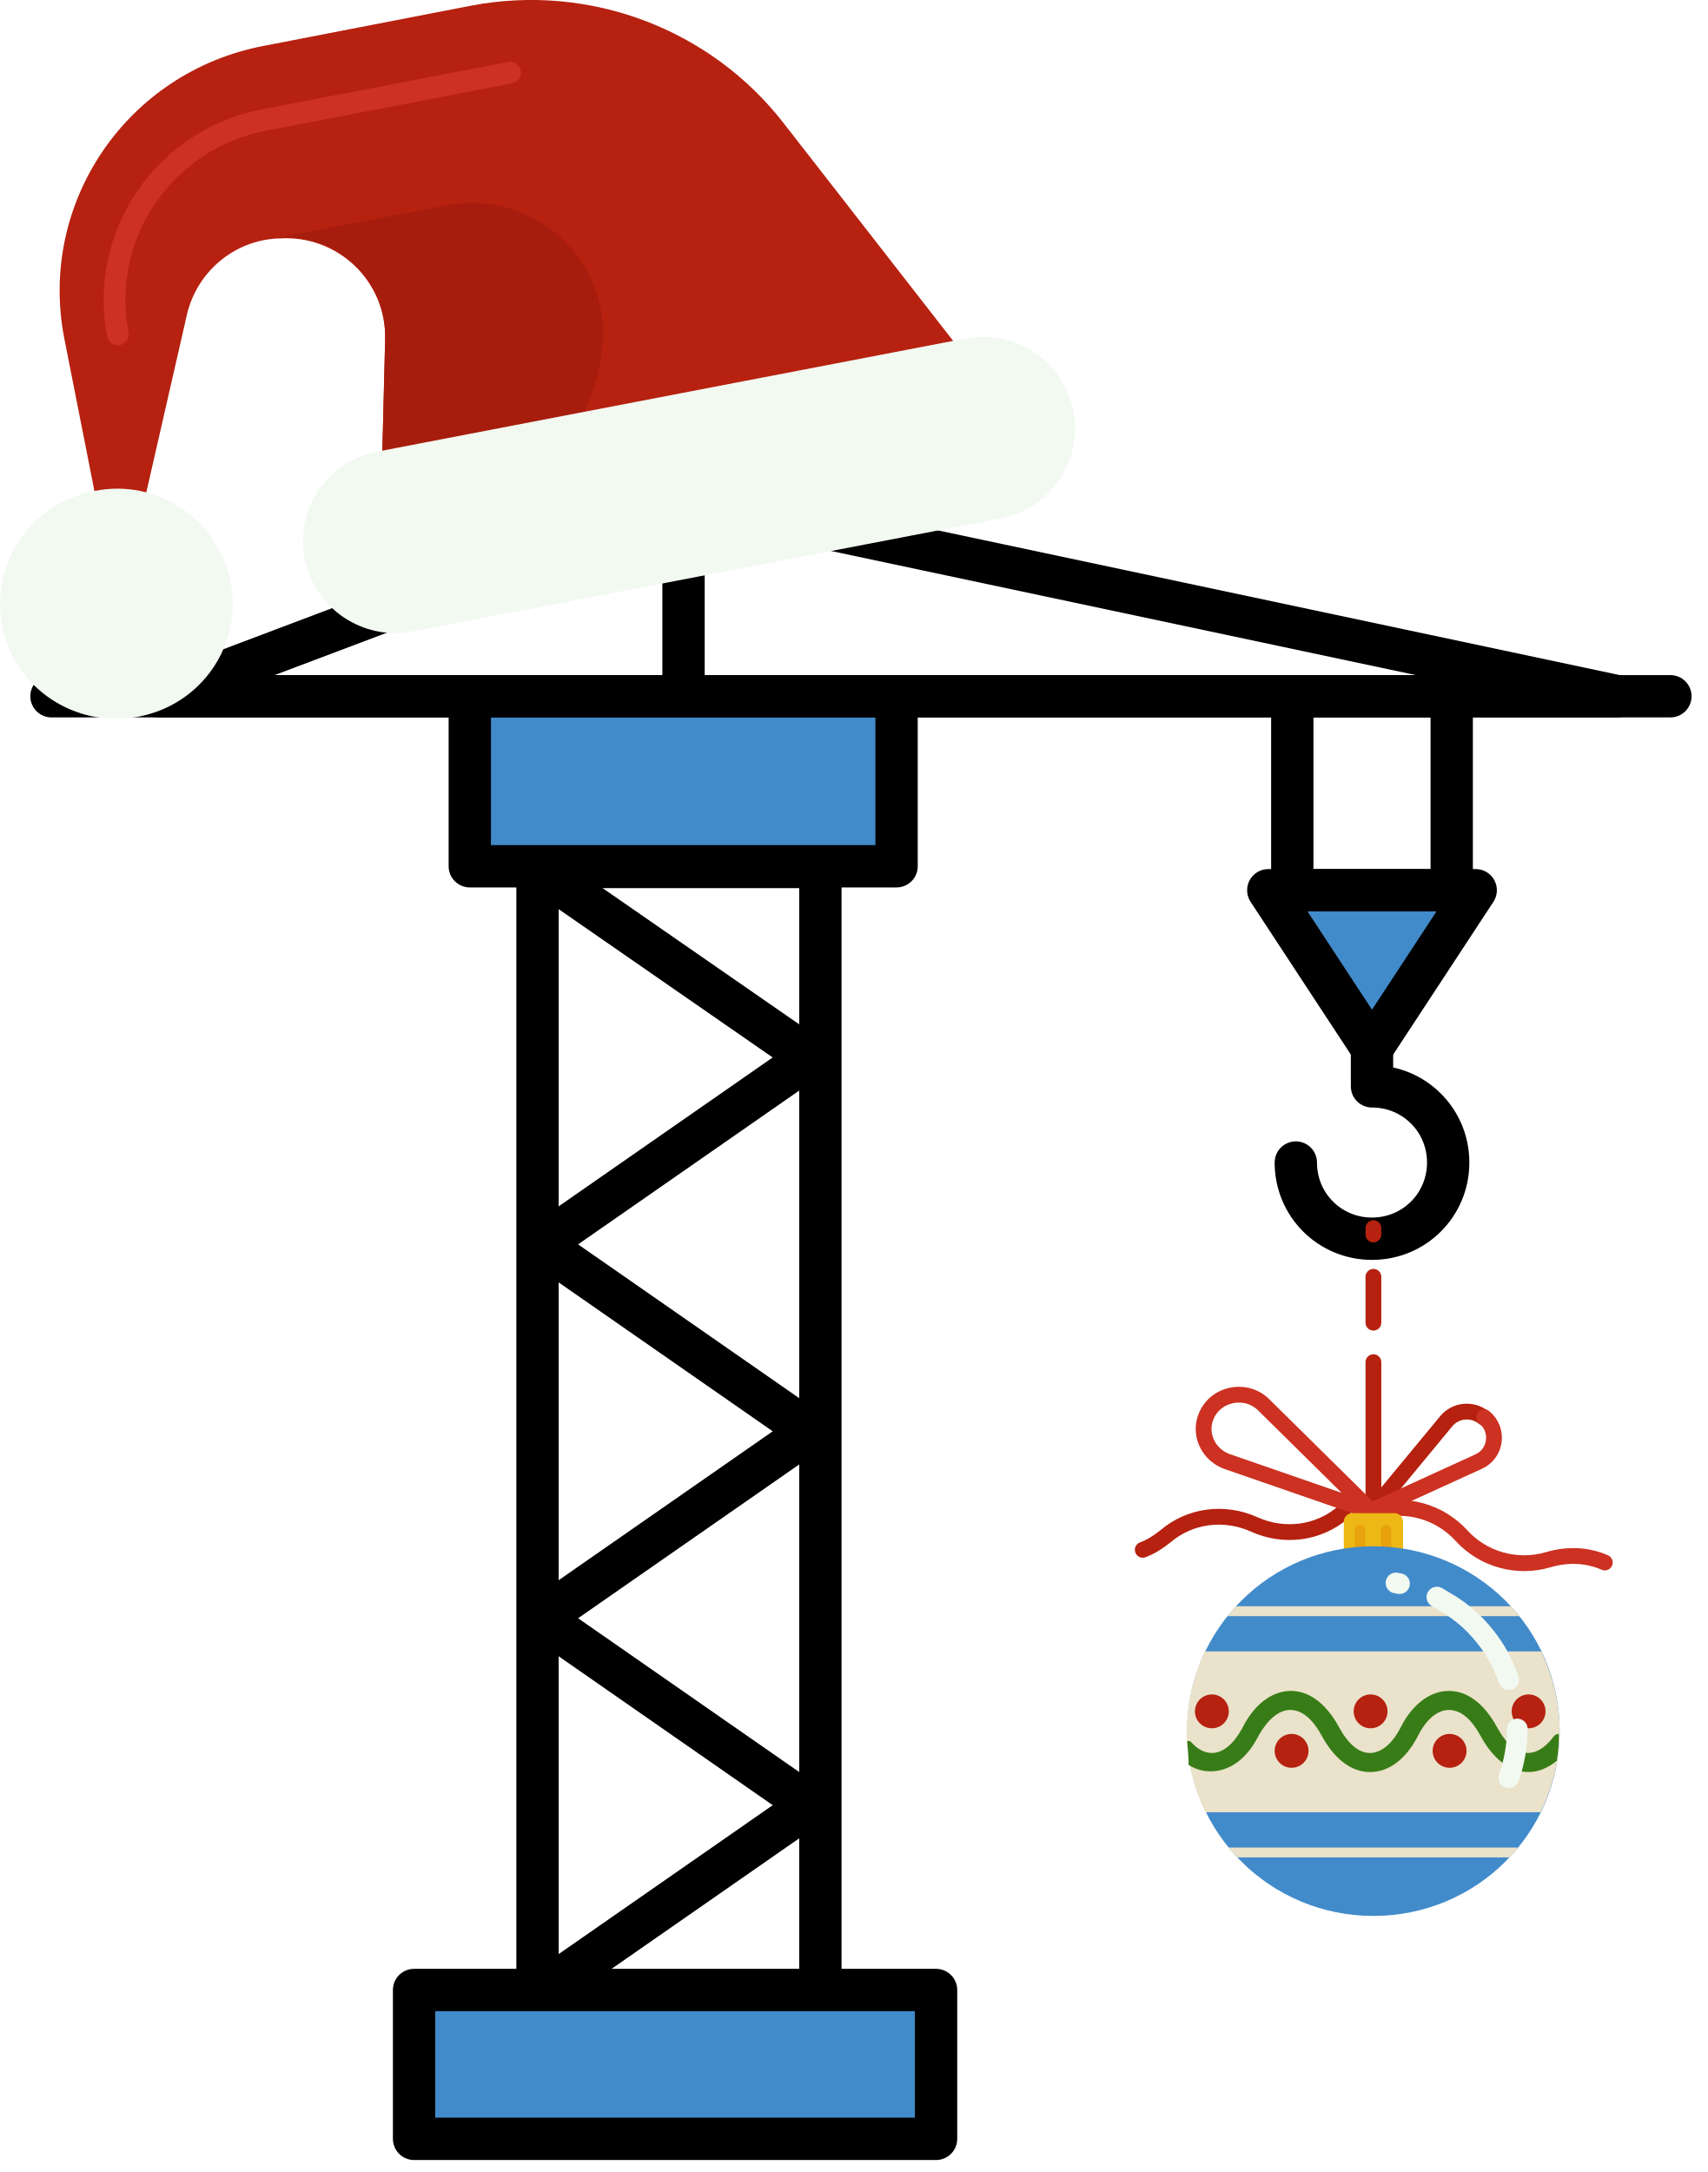
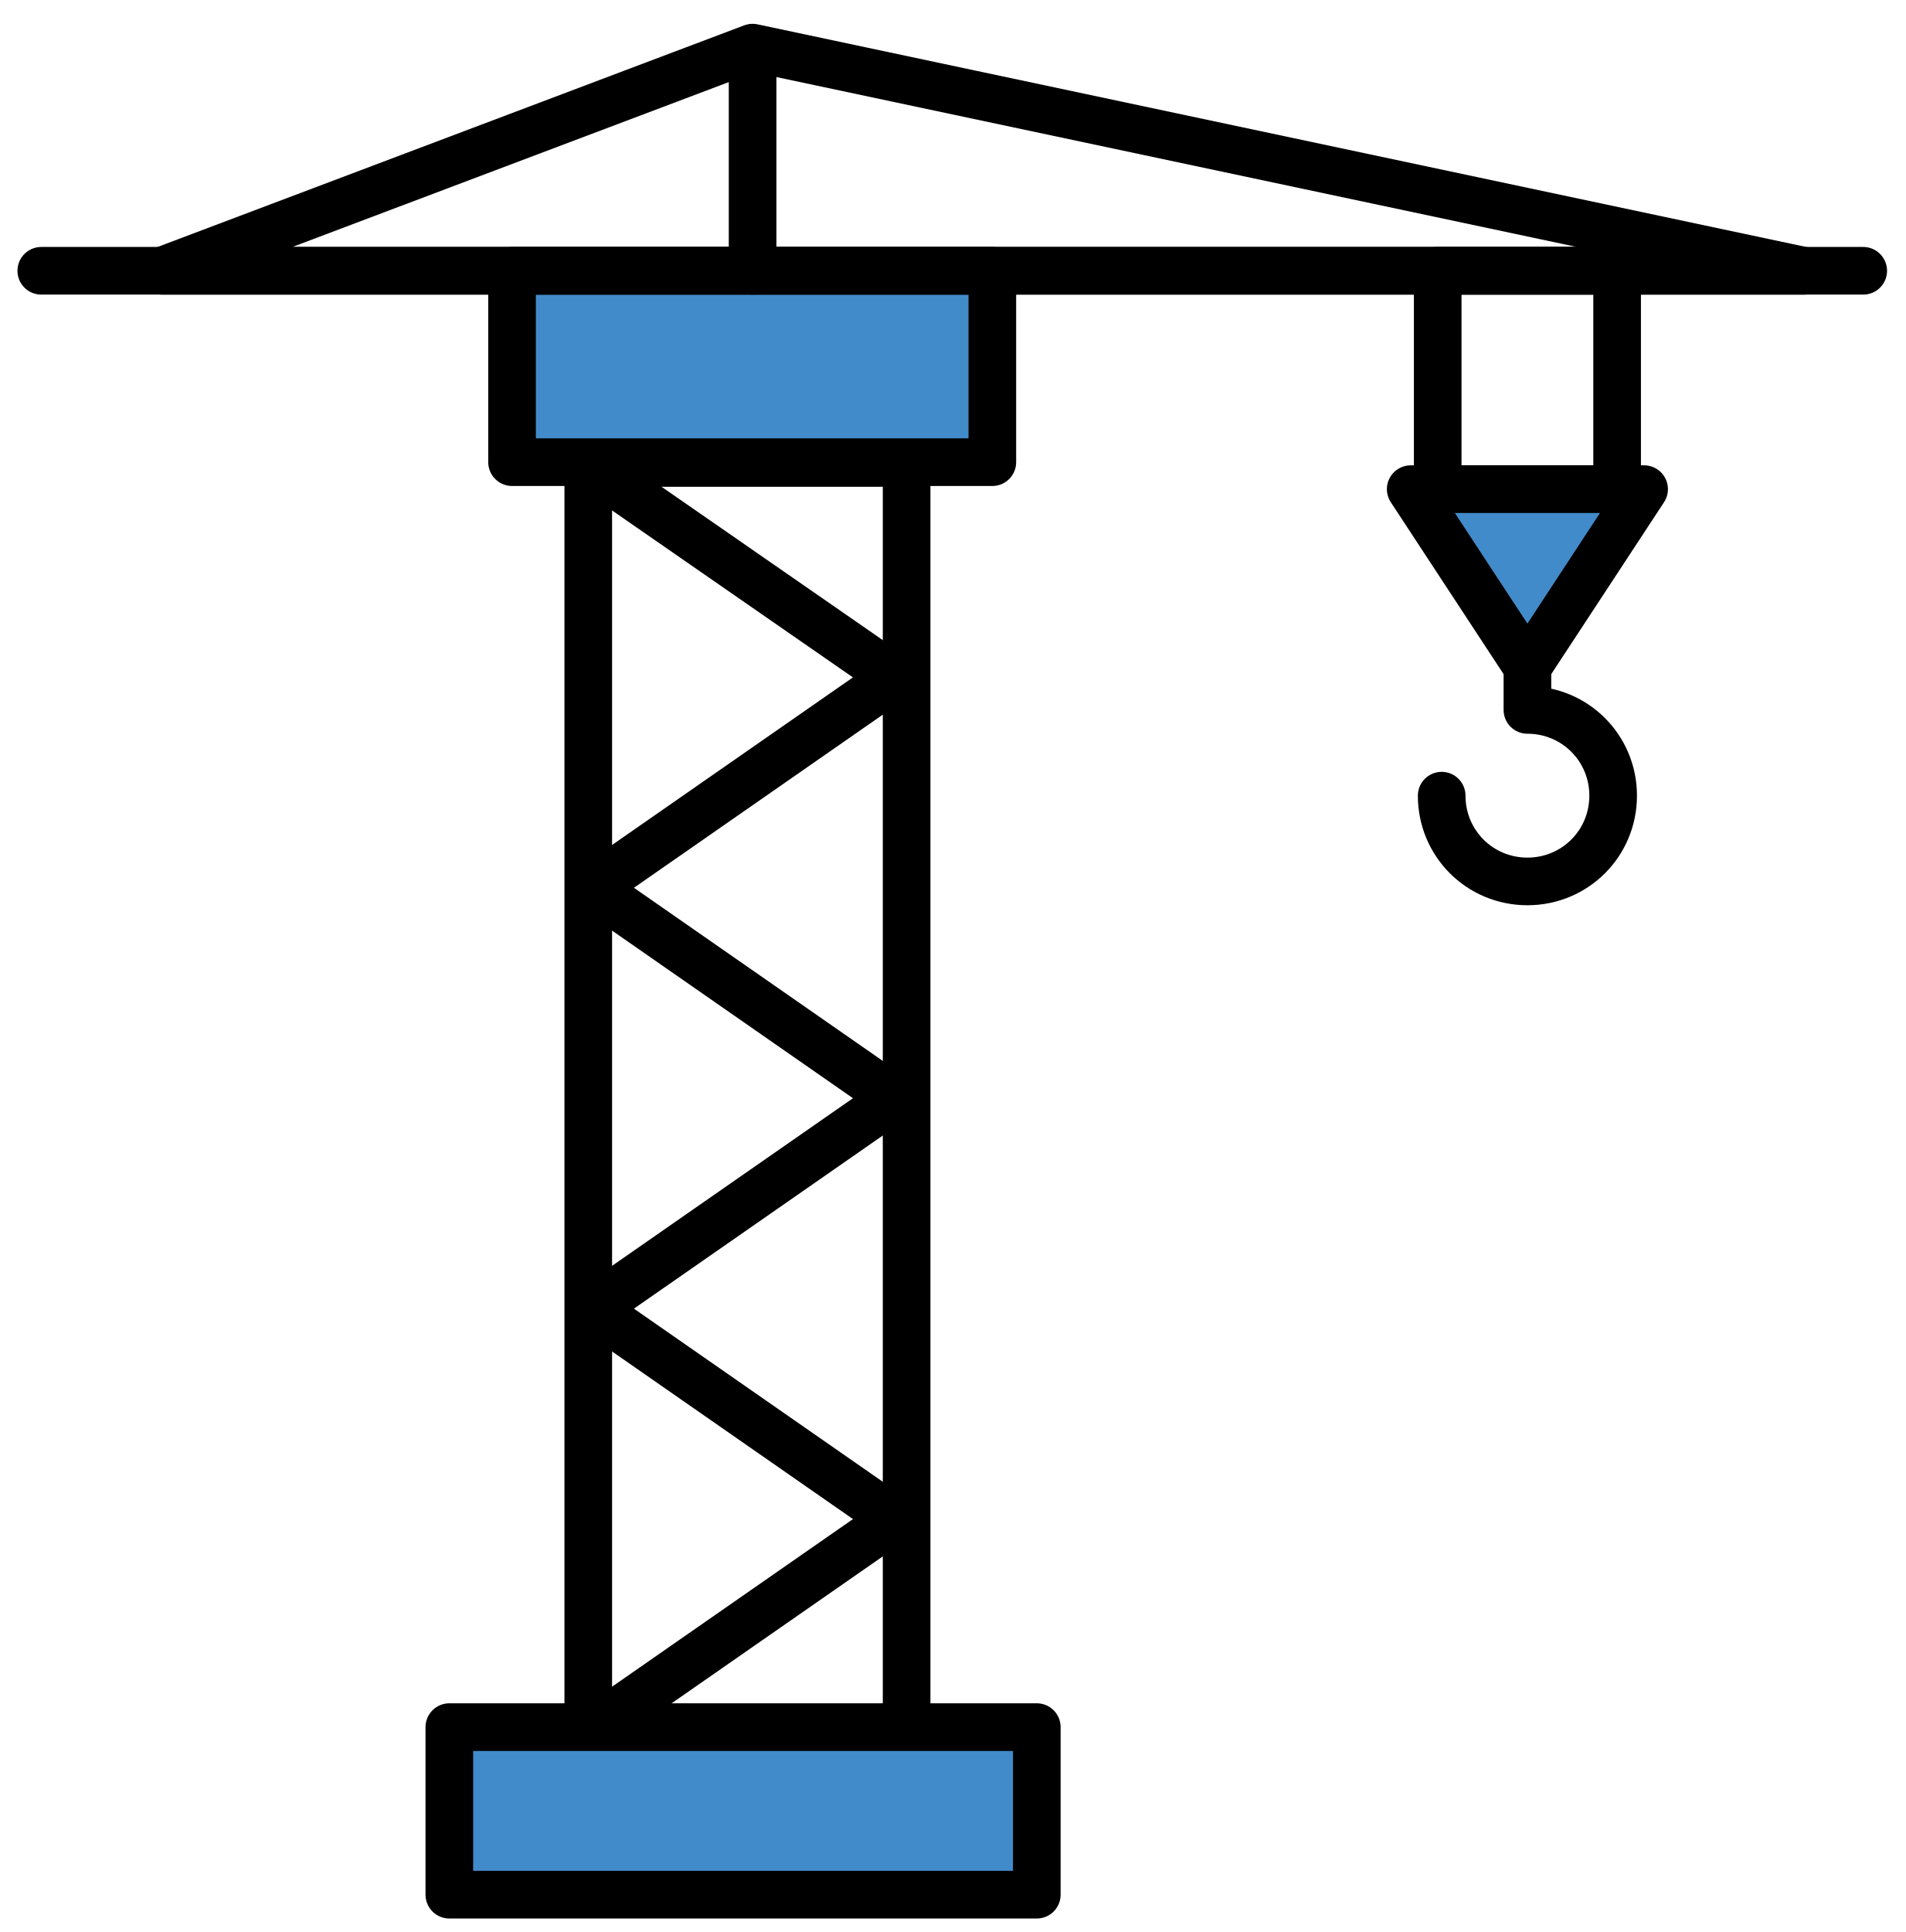
- <svg xmlns="http://www.w3.org/2000/svg" version="1.1" id="Слой_1" x="0px" y="0px" viewBox="0 0 242.1 307.9" style="enable-background:new 0 0 242.1 307.9;" xml:space="preserve">
+ <svg xmlns="http://www.w3.org/2000/svg" version="1.1" id="Слой_1" x="0px" y="0px" viewBox="0 0 240 243.3" xml:space="preserve">
  <style type="text/css">
	.st0{display:none;}
	.st1{fill:#428BCA;stroke:#000000;stroke-width:6;stroke-linejoin:round;stroke-miterlimit:10;}
	.st2{fill:none;stroke:#000000;stroke-width:6;stroke-miterlimit:10;}
	.st3{fill:none;stroke:#000000;stroke-width:4;stroke-miterlimit:10;}
	.st4{fill:none;stroke:#000000;stroke-width:6;stroke-linecap:round;stroke-linejoin:round;stroke-miterlimit:10;}
	.st5{fill:none;stroke:#000000;stroke-width:6;stroke-linejoin:round;stroke-miterlimit:10;}
	.st6{fill:#428BCA;stroke:#000000;stroke-width:6;stroke-linecap:round;stroke-linejoin:round;stroke-miterlimit:10;}
- 	.st7{fill:#B62110;}
- 	.st8{fill:none;stroke:#CC3122;stroke-width:3.094;stroke-linecap:round;stroke-miterlimit:10;}
- 	.st9{fill:#F2F9F1;}
- 	.st10{fill:#A71D0D;}
- 	.st11{fill:none;stroke:#B62110;stroke-width:2.239;stroke-linecap:round;stroke-miterlimit:10;}
- 	.st12{fill:none;stroke:#B62110;stroke-width:2.24;stroke-linecap:round;stroke-linejoin:round;stroke-miterlimit:10;}
- 	.st13{fill:none;stroke:#CC3122;stroke-width:2.239;stroke-linejoin:round;stroke-miterlimit:10;}
- 	.st14{fill:none;stroke:#CC3122;stroke-width:2.239;stroke-linecap:round;stroke-miterlimit:10;}
- 	.st15{fill:none;stroke:#CC3122;stroke-width:2.24;stroke-linecap:round;stroke-linejoin:round;stroke-miterlimit:10;}
- 	.st16{fill:#EDB815;}
- 	.st17{fill:none;stroke:#E8A20C;stroke-width:1.466;stroke-linecap:round;}
- 	.st18{fill:#428BCA;}
- 	.st19{fill:#EAE2CA;}
- 	.st20{fill:#387C17;}
- 	.st21{fill:none;stroke:#F2F9F1;stroke-width:2.932;stroke-linecap:round;stroke-miterlimit:10;}
</style>
-   <path class="st0" d="M363.6-122.8v-16.4h-23.4l-181.4-55.2v-10.3H60.5v11.5l-100.4,54h-22.5v32.8h-41v98.3h98.3v-98.3h-41v-16.4  H60.4v409.7H3.1v16.4h213v-16.4h-57.4v-409.7h106.5v49.2h-35.1l12.3,49.2h22.8V1c-18.7,3.8-32.8,20.4-32.8,40.1  c0,22.6,18.4,41,41,41s41-18.4,41-41h-16.3c0,13.6-11,24.6-24.6,24.6s-24.6-11-24.6-24.6s11-24.6,24.6-24.6h8.2v-41h22.8l12.3-49.2  h-35.1v-49.1H363.6z M-21.5-24.4H-87v-65.5h65.5C-21.5-89.9-21.5-24.4-21.5-24.4z M291.7-40.8h-36.4l-4.1-16.4h44.6L291.7-40.8z   M142.4-188.3v49.2H76.9v-49.2H142.4z M-5.4-139.2l65.8-35.4v35.4L-5.4-139.2L-5.4-139.2z M131.9-122.8L76.8-54v-68.8H131.9z   M142.4,191.9l-55.1-68.8l55.1-68.8L142.4,191.9L142.4,191.9z M76.8-27.7l55.1,68.8l-55.1,68.8V-27.7L76.8-27.7z M76.8,136.2  l55.1,68.8l-55.1,68.8L76.8,136.2L76.8,136.2z M142.4,28L87.3-40.8l55.1-68.8V28z M87.3,286.9l55.1-68.8v68.8H87.3L87.3,286.9z   M158.8-177.3L284-139.2H158.8V-177.3z" />
-   <rect x="66.6" y="98.7" class="st1" width="60.5" height="24.1" />
-   <rect x="76.2" y="122.9" class="st2" width="40.1" height="168.9" />
-   <line class="st3" x1="132.7" y1="291.7" x2="58.7" y2="291.7" />
-   <line class="st4" x1="236.8" y1="98.7" x2="7.3" y2="98.7" />
-   <rect x="183.2" y="98.7" class="st5" width="22.6" height="27.5" />
-   <polygon class="st1" points="209.2,126.2 179.8,126.2 194.5,148.6 " />
-   <path class="st4" d="M183.7,164.8c0,6,4.8,10.8,10.8,10.8s10.8-4.8,10.8-10.8s-4.8-10.8-10.8-10.8v-0.1v-5.3" />
-   <polygon class="st4" points="229.3,98.7 96.9,70.6 22.5,98.7 " />
-   <line class="st4" x1="96.9" y1="73.2" x2="96.9" y2="98.7" />
-   <polyline class="st5" points="76.7,123.5 114.8,149.9 76.7,176.4 114.8,202.9 76.7,229.4 114.8,255.9 76.7,282.4 " />
-   <rect x="58.7" y="282.1" class="st6" width="74" height="21.1" />
-   <g>
-     <path class="st7" d="M13.7,71.2c0.7,3.6,5.9,3.7,6.7,0.1l6.1-26.7c1.4-6,6.6-10.5,12.9-10.8l0.3,0c8.2-0.5,15.1,6.1,14.9,14.3   L54,72.2L141.1,56l-29.9-38.4C100.8,4.1,83.6-2.4,66.8,0.8l0,0L37.4,6.5C18,10.2,5.4,28.7,9.1,47.9L13.7,71.2z" />
-     <path class="st8" d="M72.3,10.3l-34.8,6.7C23.3,19.7,14,33.3,16.7,47.4" />
-     <path class="st9" d="M32.7,82.5c1.7,8.9-4.1,17.4-13.1,19.1S2,97.5,0.3,88.7c-1.7-8.9,4.1-17.4,13.1-19.1   C22.3,67.8,30.9,73.6,32.7,82.5z" />
-     <path class="st10" d="M54.6,48L54,72.2l21-3.9c5.8-4.7,9.7-11.5,10.4-19.3c1.2-12.2-9.8-22.2-22-19.9l-24,4.6l0.3,0   C47.9,33.2,54.8,39.8,54.6,48z" />
-   </g>
-   <g>
-     <path class="st9" d="M141.8,73.5l-83.2,16c-7.1,1.4-14-3.2-15.4-10.3l0,0c-1.4-7.1,3.3-13.9,10.4-15.2l83.2-16   c7.1-1.4,14,3.2,15.4,10.3l0,0C153.5,65.3,148.9,72.2,141.8,73.5z" />
-   </g>
-   <path class="st11" d="M190.4,214.4c-3.5,3-8.4,3.6-12.6,1.7l0,0c-4.2-1.9-9.1-1.3-12.6,1.7l0,0c-1,0.8-2.1,1.5-3.2,1.9" />
-   <line class="st11" x1="194.7" y1="193.1" x2="194.7" y2="214.3" />
-   <line class="st11" x1="194.7" y1="181" x2="194.7" y2="187.5" />
-   <line class="st11" x1="194.7" y1="174.1" x2="194.7" y2="175" />
-   <path class="st12" d="M194.5,214.2l10.5-12.7c1.3-1.6,3.7-1.9,5.4-0.5l0,0" />
-   <path class="st13" d="M170.9,201L170.9,201c1.2-3.4,5.6-4.4,8.2-1.9l15.4,15.2l-20.5-7.1C171.4,206.3,170,203.5,170.9,201z" />
-   <path class="st14" d="M194.9,214.3c4.4-1.4,9.2,0,12.3,3.4l0,0c3.1,3.4,7.9,4.7,12.3,3.4l0,0c2.7-0.8,5.5-0.7,8,0.4" />
-   <path class="st15" d="M210.4,200.9c2.2,1.8,1.7,5.2-0.8,6.3l-15.1,6.9" />
-   <path class="st16" d="M191.7,214.5h6c0.6,0,1.2,0.5,1.2,1.2v10.7h-8.4v-10.7C190.5,215.1,191,214.5,191.7,214.5z" />
-   <g>
-     <line class="st17" x1="196.5" y1="216.9" x2="196.5" y2="224.5" />
-     <line class="st17" x1="192.8" y1="216.9" x2="192.8" y2="224.5" />
-   </g>
-   <path class="st18" d="M194.7,219.2c-14.6,0-26.4,11.7-26.4,26.2c0,14.5,11.8,26.2,26.4,26.2c14.6,0,26.4-11.7,26.4-26.2  C221.1,230.9,209.3,219.2,194.7,219.2z" />
-   <path class="st19" d="M170.8,234.1h47.7c1.6,3.4,2.6,7.2,2.6,11.3c0,4.1-1,8-2.7,11.5h-47.5c-1.7-3.5-2.7-7.4-2.7-11.5  C168.3,241.4,169.2,237.5,170.8,234.1z" />
-   <path class="st20" d="M168.3,246.8c0.2,0,0.5,0,0.6,0.2c0.9,1,1.9,1.5,2.9,1.5l0,0.8v-0.8c1.6,0,3.1-1.3,4.3-3.5l0.1-0.2  c1.7-3.3,4.2-5.1,6.8-5.1c2.6,0,5,1.8,6.8,5.1c1.3,2.4,2.8,3.7,4.4,3.7c1.6,0,3.2-1.3,4.4-3.7c1.7-3.3,4.2-5.1,6.8-5.1  c2.6,0,5,1.8,6.8,5.1c1.3,2.4,2.8,3.7,4.4,3.7c1.6,0,2.9-1.3,3.7-2.4c0.2-0.2,0.4-0.3,0.7-0.3c0,1.3-0.1,2.6-0.3,3.8  c-1.2,1-2.6,1.6-4,1.6c-2.6,0-5-1.8-6.8-5.1c-1.3-2.4-2.8-3.7-4.5-3.7c-1.6,0-3.2,1.3-4.4,3.7c-1.7,3.3-4.1,5.1-6.8,5.1  c-2.6,0-5-1.8-6.8-5.1c-1.3-2.4-2.8-3.7-4.5-3.7c-1.6,0-3.1,1.3-4.4,3.5l-0.1,0.2c-1.7,3.3-4.1,5-6.8,5c-1.1,0-2.1-0.3-3.1-0.9  C168.5,249,168.4,247.9,168.3,246.8z" />
-   <g>
-     <ellipse class="st7" cx="205.5" cy="248.2" rx="2.4" ry="2.4" />
-     <ellipse class="st7" cx="183.1" cy="248.2" rx="2.4" ry="2.4" />
-     <ellipse class="st7" cx="216.7" cy="242.6" rx="2.4" ry="2.4" />
-     <ellipse class="st7" cx="194.3" cy="242.6" rx="2.4" ry="2.4" />
-     <ellipse class="st7" cx="171.8" cy="242.6" rx="2.4" ry="2.4" />
-   </g>
-   <path class="st19" d="M214.2,227.7c0.4,0.5,0.8,0.9,1.2,1.4H174c0.4-0.5,0.8-1,1.2-1.4H214.2z" />
-   <path class="st19" d="M214,263.3h-38.6c-0.4-0.5-0.9-0.9-1.3-1.4h41.1C214.8,262.4,214.4,262.9,214,263.3z" />
-   <g>
-     <path class="st21" d="M198.4,224.5c-0.2,0-0.3-0.1-0.5-0.1" />
-     <path class="st21" d="M213.9,238.1c-0.6-1.6-1.3-3.1-2.2-4.5c-1.5-2.3-3.5-4.4-6-6c-0.7-0.4-1.3-0.8-2-1.2" />
-     <path class="st21" d="M213.9,252c0.8-2.3,1.2-4.6,1.2-6.9" />
-   </g>
+   <path class="st0" d="M361.5-187.4v-16.4h-23.4L156.7-259v-10.3H58.4v11.5l-100.4,54h-22.5v32.8h-41v98.3h98.3V-171h-41v-16.4H58.3  v409.7H1v16.4h213v-16.4h-57.4v-409.7h106.5v49.2H228L240.3-89h22.8v25.4c-18.7,3.8-32.8,20.4-32.8,40.1c0,22.6,18.4,41,41,41  s41-18.4,41-41H296c0,13.6-11,24.6-24.6,24.6s-24.6-11-24.6-24.6s11-24.6,24.6-24.6h8.2v-41h22.8l12.3-49.2h-35.1v-49.1H361.5z   M-23.6-89h-65.5v-65.5h65.5V-89z M289.6-105.4h-36.4l-4.1-16.4h44.6L289.6-105.4z M140.3-252.9v49.2H74.8v-49.2H140.3z M-7.5-203.8  l65.8-35.4v35.4H-7.5z M129.8-187.4l-55.1,68.8v-68.8H129.8z M140.3,127.3L85.2,58.5l55.1-68.8V127.3z M74.7-92.3l55.1,68.8  L74.7,45.3L74.7-92.3L74.7-92.3z M74.7,71.6l55.1,68.8l-55.1,68.8L74.7,71.6L74.7,71.6z M140.3-36.6l-55.1-68.8l55.1-68.8V-36.6z   M85.2,222.3l55.1-68.8v68.8L85.2,222.3L85.2,222.3z M156.7-241.9l125.2,38.1H156.7V-241.9z" />
+   <rect x="64.5" y="34.1" class="st1" width="60.5" height="24.1" />
+   <rect x="74.1" y="58.3" class="st2" width="40.1" height="168.9" />
+   <line class="st3" x1="130.6" y1="227.1" x2="56.6" y2="227.1" />
+   <line class="st4" x1="234.7" y1="34.1" x2="5.2" y2="34.1" />
+   <rect x="181.1" y="34.1" class="st5" width="22.6" height="27.5" />
+   <polygon class="st1" points="207.1,61.6 177.7,61.6 192.4,84 " />
+   <path class="st4" d="M181.6,100.2c0,6,4.8,10.8,10.8,10.8c6,0,10.8-4.8,10.8-10.8c0-6-4.8-10.8-10.8-10.8v-0.1V84" />
+   <polygon class="st4" points="227.2,34.1 94.8,6 20.4,34.1 " />
+   <line class="st4" x1="94.8" y1="8.6" x2="94.8" y2="34.1" />
+   <polyline class="st5" points="74.6,58.9 112.7,85.3 74.6,111.8 112.7,138.3 74.6,164.8 112.7,191.3 74.6,217.8 " />
+   <rect x="56.6" y="217.5" class="st6" width="74" height="21.1" />
</svg>
